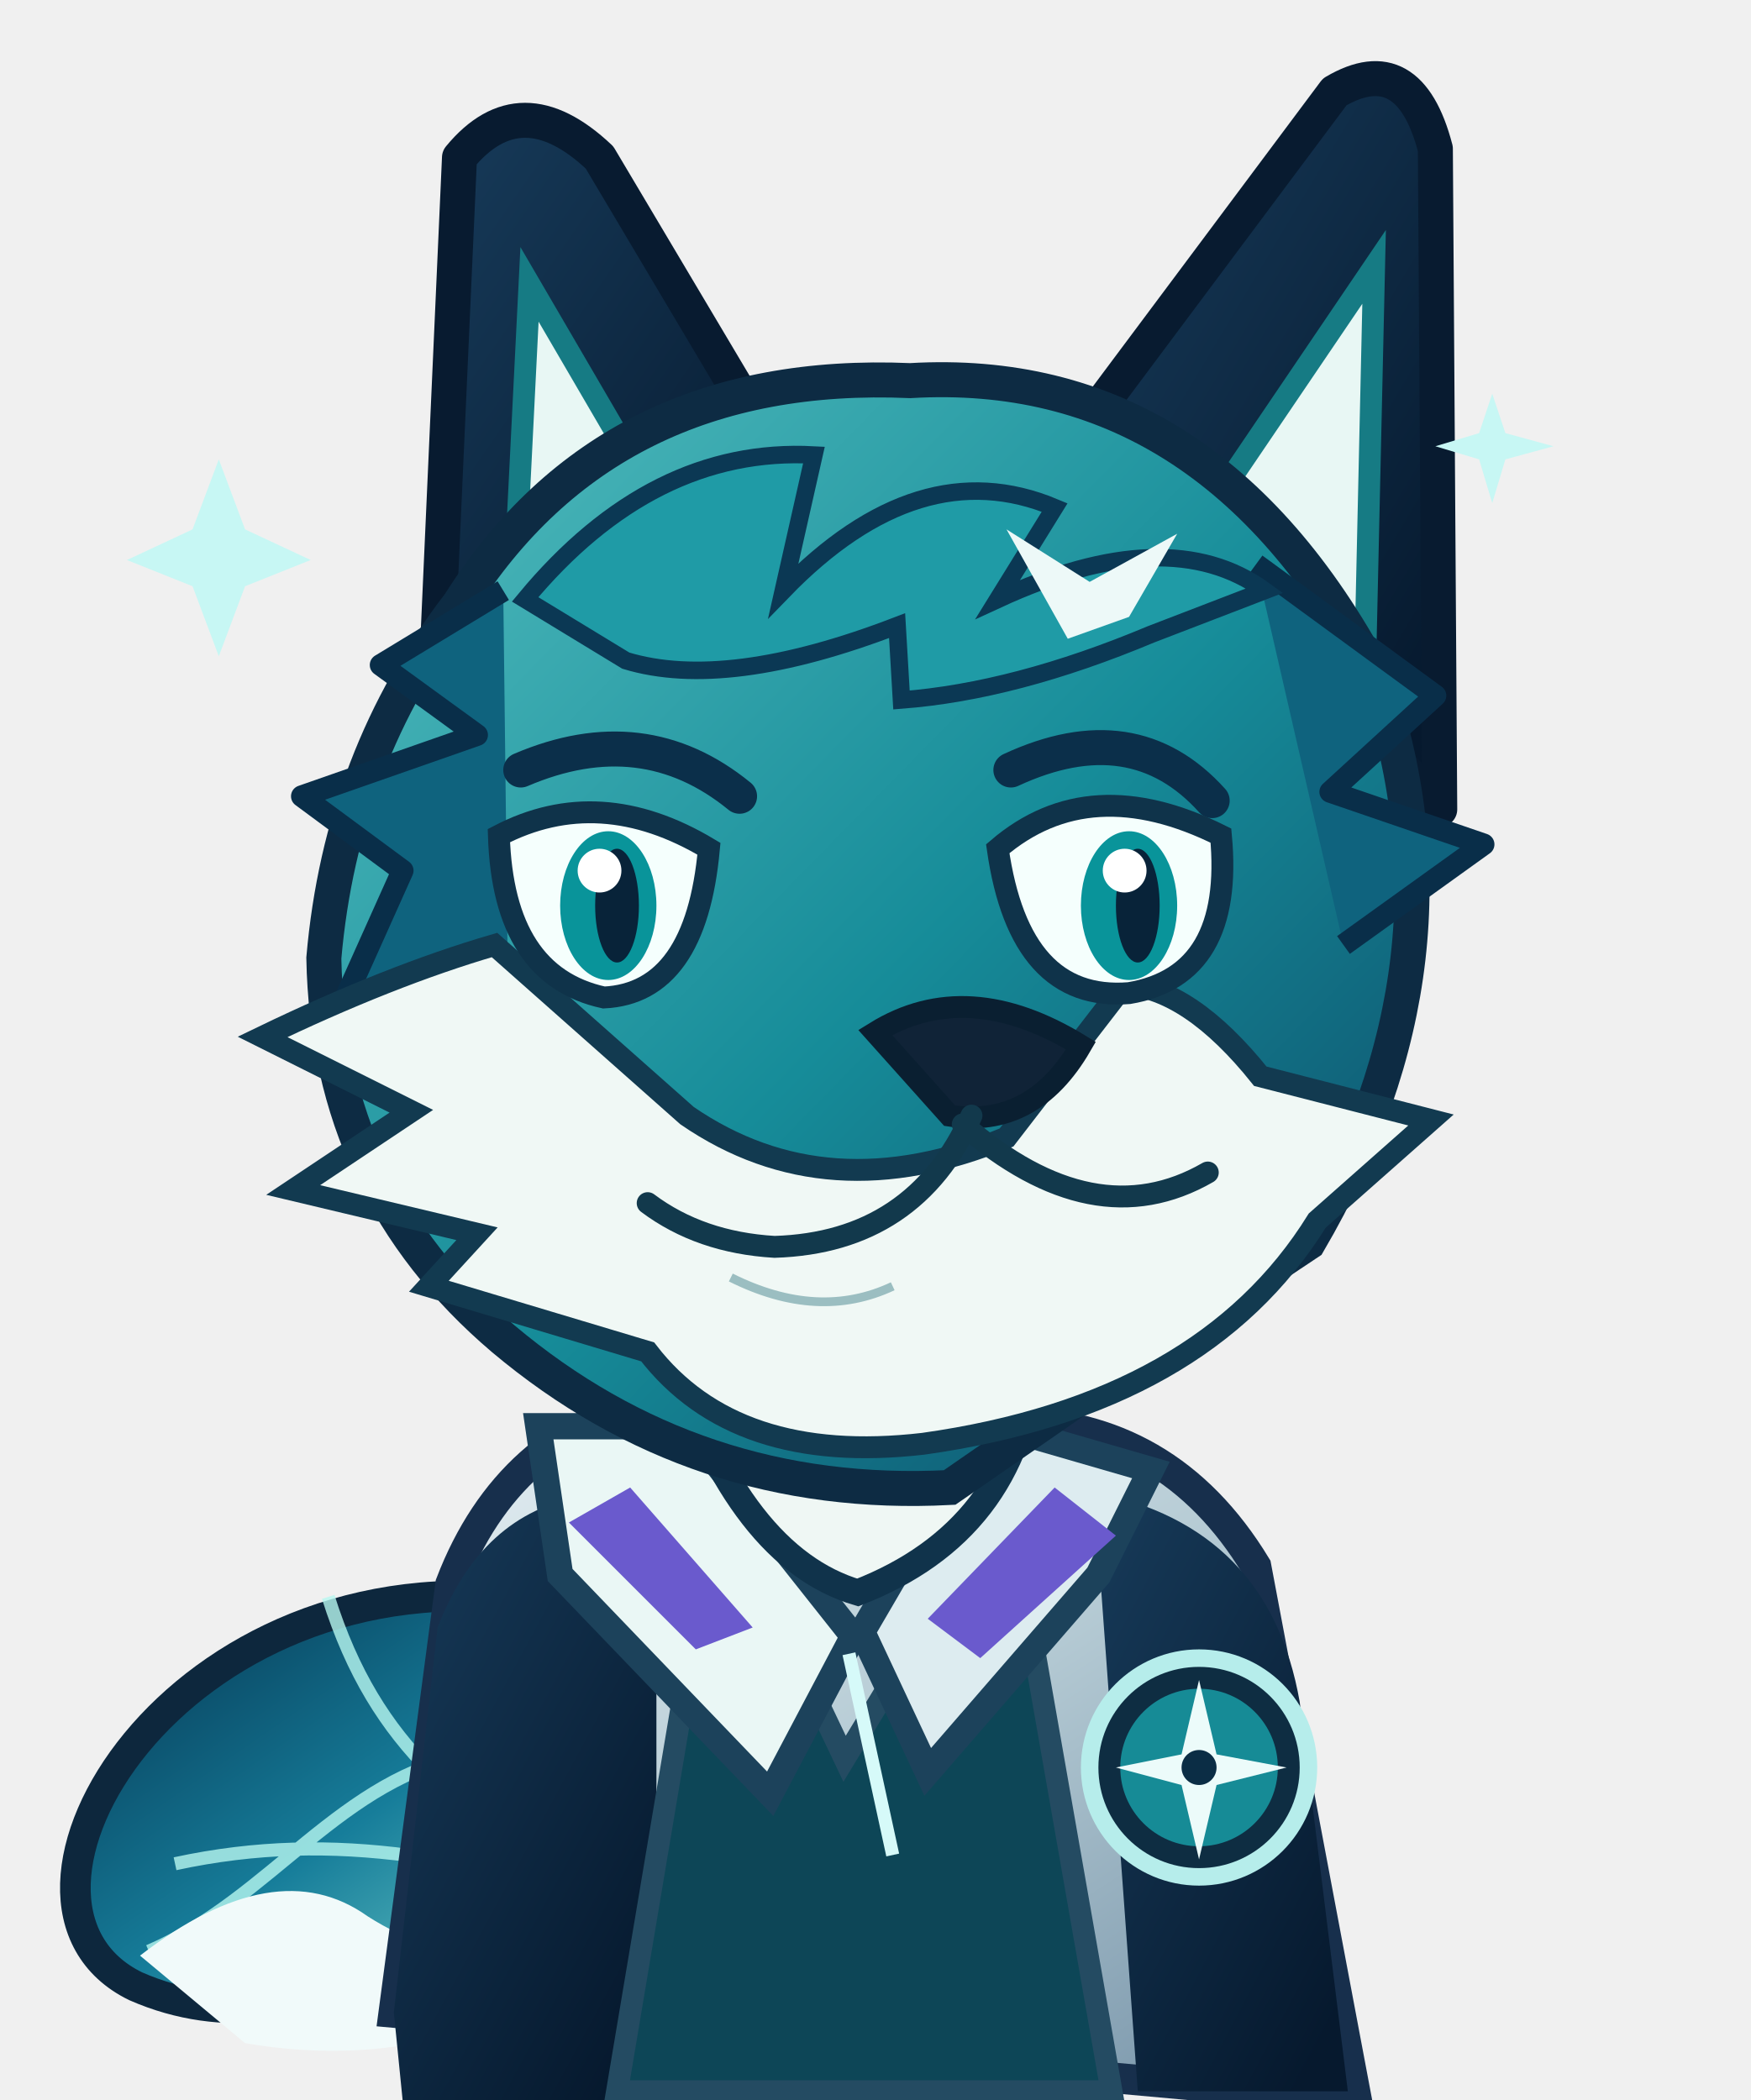
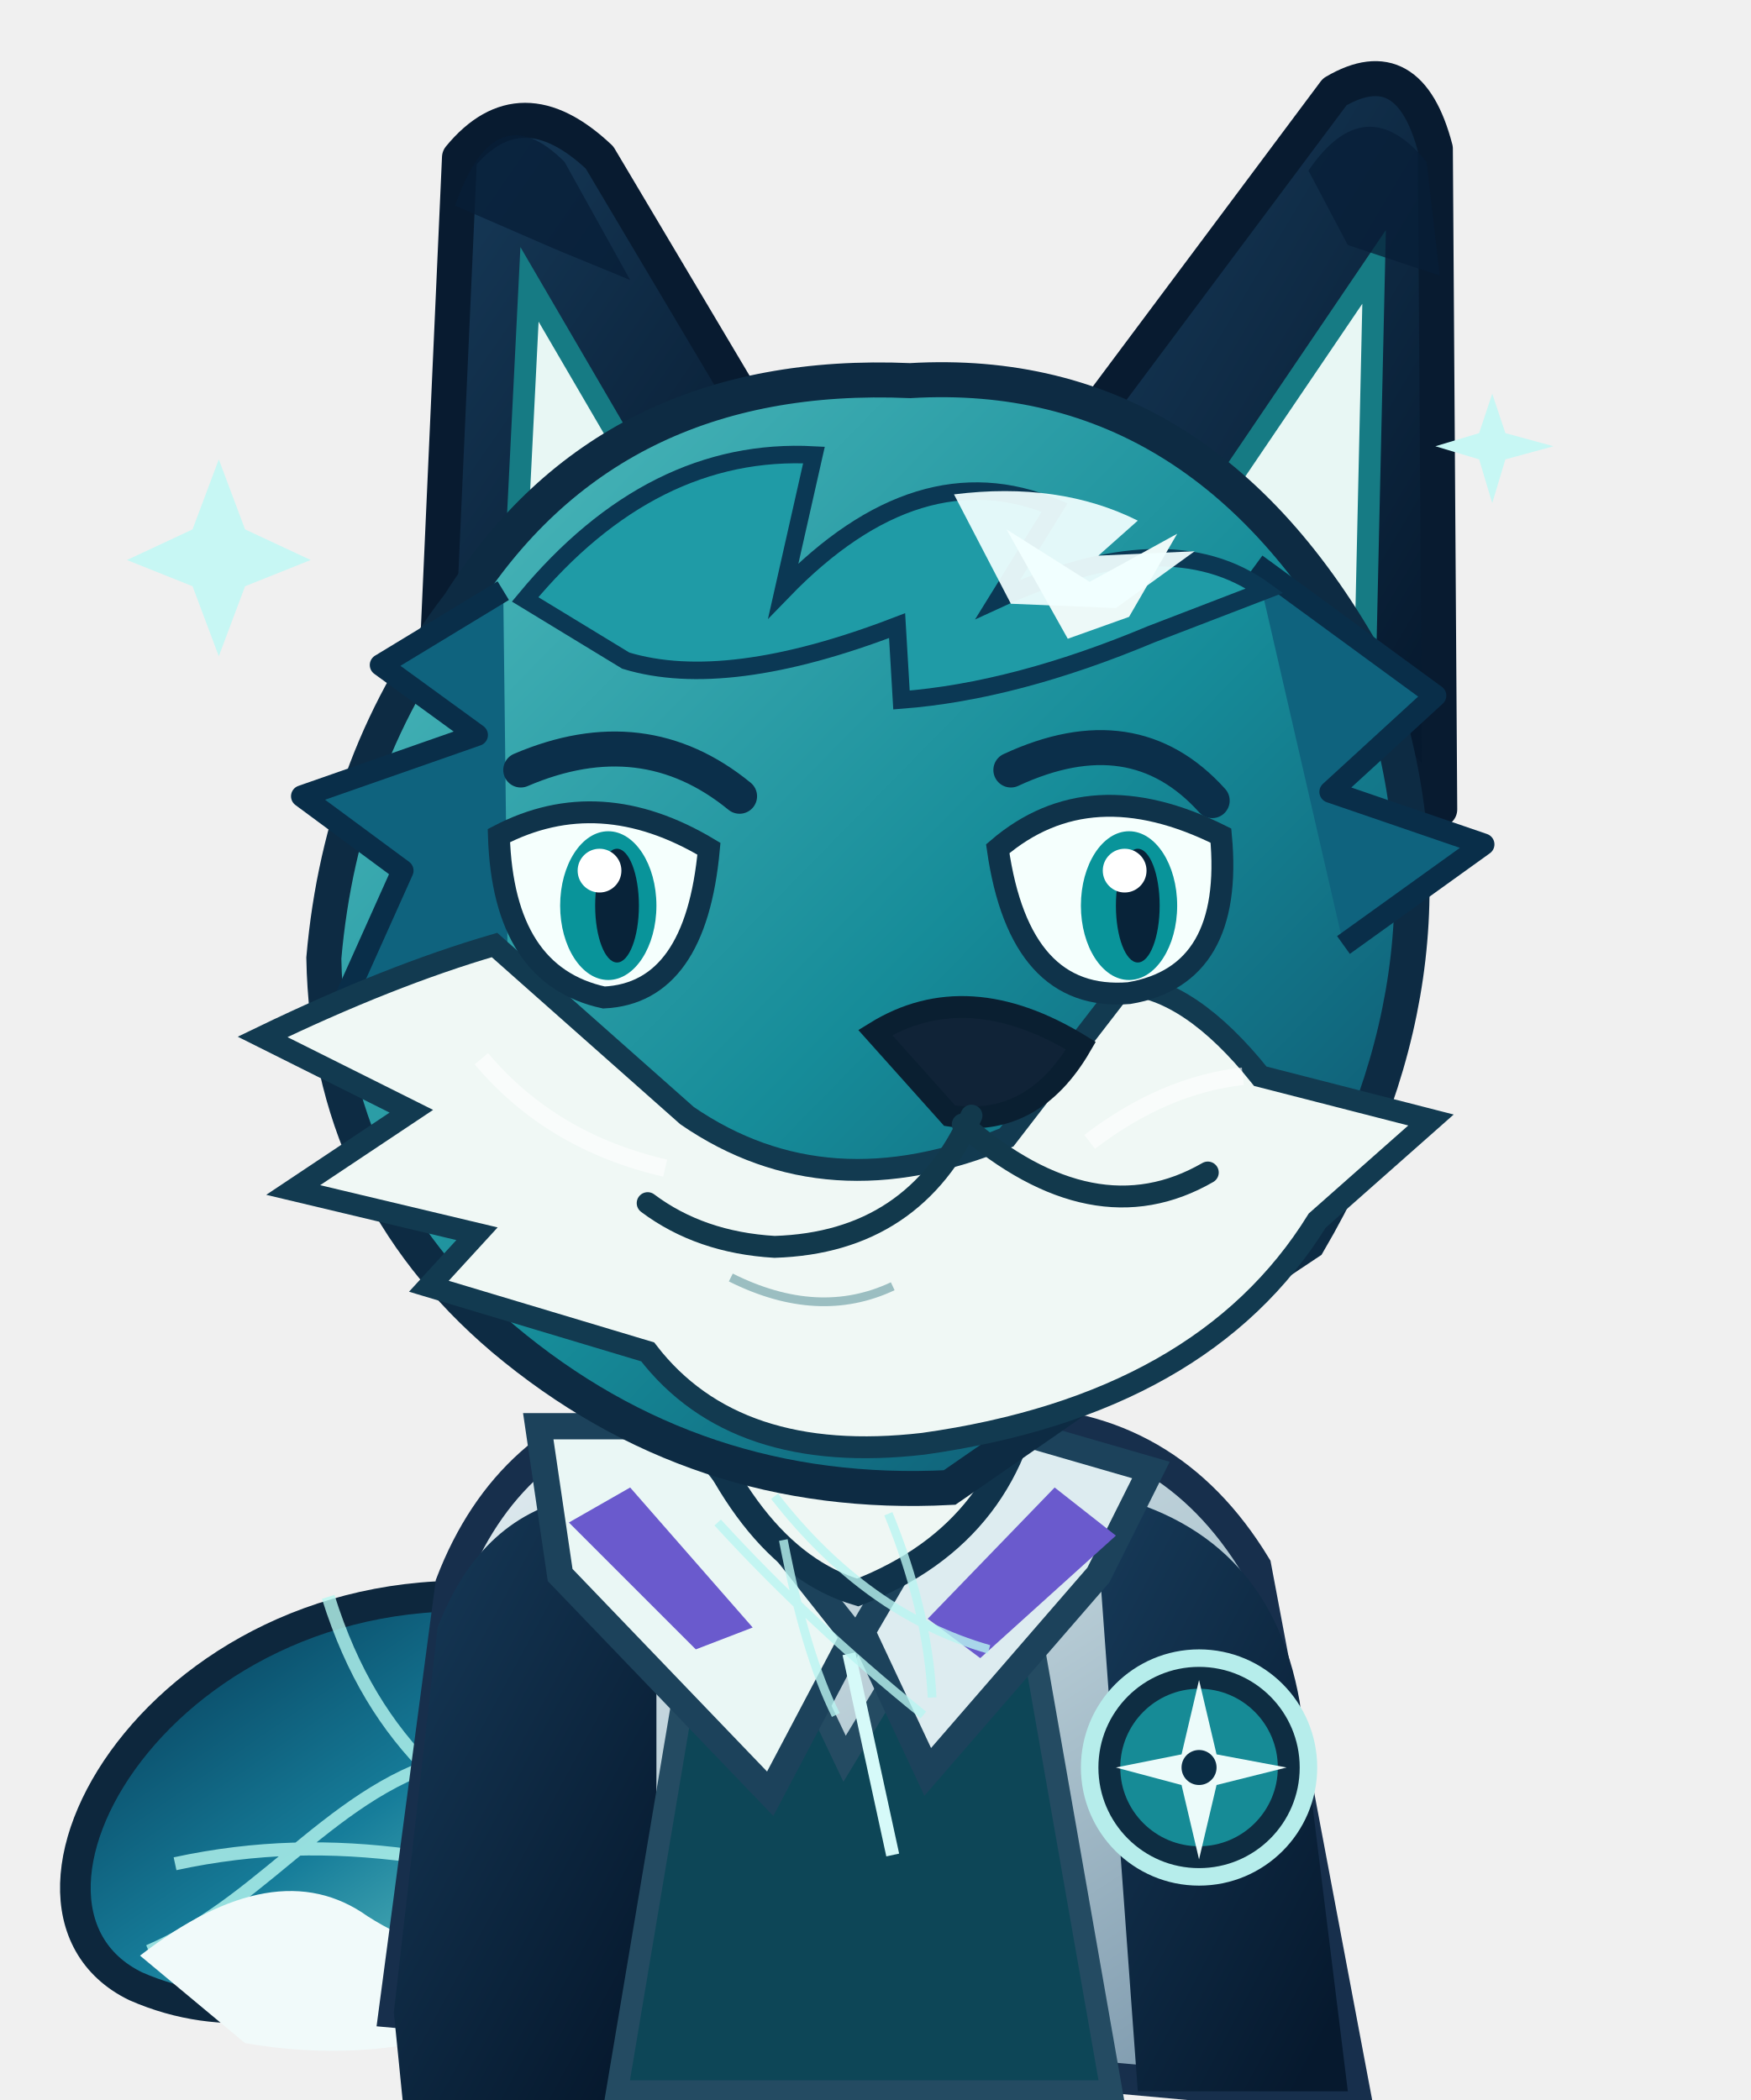
- <svg xmlns="http://www.w3.org/2000/svg" viewBox="0 0 400 480" role="img" aria-label="Navi the Navigator, teal-and-navy fox with a compass jacket">
+ <svg xmlns="http://www.w3.org/2000/svg" viewBox="0 0 400 480" role="img" aria-label="Navi the Navigator; turquoise fox with white facial markings, navy ears and coat, white forelock, celestial globe-patterned tail, and compass jacket">
  <defs>
    <linearGradient id="fur" x1="0" y1="0" x2="1" y2="1">
      <stop stop-color="#55BFC0" />
      <stop offset=".53" stop-color="#168C99" />
      <stop offset="1" stop-color="#0C4665" />
    </linearGradient>
    <linearGradient id="jacket" x1="0" y1="0" x2=".9" y2="1">
      <stop stop-color="#E8F1F5" />
      <stop offset=".5" stop-color="#B8CDD6" />
      <stop offset="1" stop-color="#7794A9" />
    </linearGradient>
    <linearGradient id="dark" x1="0" y1="0" x2=".8" y2="1">
      <stop stop-color="#173B5A" />
      <stop offset="1" stop-color="#06192E" />
    </linearGradient>
    <linearGradient id="tail" x1="0" y1="0" x2=".9" y2=".7">
      <stop stop-color="#04314D" />
      <stop offset=".55" stop-color="#167D9A" />
      <stop offset="1" stop-color="#75D2CB" />
    </linearGradient>
  </defs>
  <path d="M122 366 C40 354 -8 435 31 454 C72 472 109 435 146 439 C197 452 204 401 175 365Z" fill="url(#tail)" stroke="#0D273D" stroke-width="7" />
  <path d="M34 446 C62 434 78 406 108 401 M40 426 C77 418 109 425 151 438 M75 365 C86 400 106 414 137 433 M114 362 C120 395 141 417 162 432" fill="none" stroke="#B6F7F0" stroke-width="3" opacity=".8" />
  <path d="M32 447 Q63 423 84 438 Q112 456 150 439 Q108 476 56 467 Z" fill="#F1FAFA" />
  <path d="M90 460 L103 362 Q116 328 150 320 L230 325 Q267 325 287 358 L310 480Z" fill="url(#jacket)" stroke="#172F4C" stroke-width="7" />
  <path d="M90 460 L100 372 Q110 346 133 342 L150 372 L150 480H92Z" fill="url(#dark)" />
  <path d="M250 341 Q290 349 297 389 L308 478H260Z" fill="url(#dark)" />
  <path d="M164 341 L193 402 L230 341 L254 478H141Z" fill="#0D4657" stroke="#244B62" stroke-width="5" />
  <path d="M123 326 L157 326 L195 374 L176 410 L128 360Z" fill="#EAF7F5" stroke="#1C425B" stroke-width="6" />
  <path d="M225 325 L263 336 L251 360 L212 405 L197 373Z" fill="#DDECF0" stroke="#1C425B" stroke-width="6" />
  <path d="M130 348 L159 377 L172 372 L144 340Z" fill="#6A5ACD" />
  <path d="M241 340 L212 370 L224 379 L255 351Z" fill="#6A5ACD" />
  <path d="M194 378 L204 424" stroke="#D6FAF9" stroke-width="3" />
  <circle cx="274" cy="404" r="25" fill="#0E2D42" stroke="#B6EDEB" stroke-width="4" />
  <circle cx="274" cy="404" r="18" fill="#168B96" />
  <path d="M274 384 L278 401 L294 404 L278 408 L274 425 L270 408 L255 404 L270 401Z" fill="#ECFBFA" />
  <circle cx="274" cy="404" r="4" fill="#0B2D45" />
  <path d="M154 310 Q169 356 196 364 Q232 350 236 312 L219 292 L172 293Z" fill="#EFF7F4" stroke="#10334B" stroke-width="6" />
  <path d="M99 170 L105 36 Q119 19 137 36 L178 105Z" fill="url(#dark)" stroke="#081B30" stroke-width="8" stroke-linejoin="round" />
  <path d="M117 145 L121 65 L156 125Z" fill="#E8F7F4" stroke="#167B84" stroke-width="5" />
  <path d="M249 96 L305 21 Q322 11 328 34 L329 185Z" fill="url(#dark)" stroke="#081B30" stroke-width="8" stroke-linejoin="round" />
  <path d="M272 123 L314 61 L312 150Z" fill="#E8F7F4" stroke="#167B84" stroke-width="5" />
  <path d="M105 138 Q139 84 208 87 Q276 83 314 154 Q337 219 299 284 L269 304 L217 340 Q159 343 115 306 Q75 272 74 219 Q78 173 105 138Z" fill="url(#fur)" stroke="#0D2B43" stroke-width="8" />
  <path d="M115 135 L87 152 L109 168 L69 182 L92 199 L79 228 L116 219 M287 129 L328 159 L304 181 L339 193 L307 216" fill="#0F637E" stroke="#092E49" stroke-width="5" stroke-linejoin="round" />
  <path d="M113 216 Q89 223 60 237 L94 254 L67 272 L109 282 L98 294 L148 309 Q168 335 211 330 Q275 321 301 279 L327 256 L288 246 Q272 226 257 225 L230 260 Q189 277 157 255Z" fill="#F0F8F5" stroke="#123A50" stroke-width="5" />
  <path d="M120 137 Q149 102 186 104 L179 135 Q210 103 241 116 L228 137 Q267 119 289 135 L263 145 Q232 158 206 160 L205 143 Q166 158 143 151Z" fill="#1F9BA6" stroke="#0B3854" stroke-width="4" />
  <path d="M230 121 L249 133 L269 122 L258 141 L244 146Z" fill="#EDF9F8" />
  <path d="M119 176 Q147 164 169 182 M231 176 Q259 163 277 183" fill="none" stroke="#0B2F4A" stroke-width="8" stroke-linecap="round" />
  <path d="M114 191 Q137 179 162 194 Q159 227 138 228 Q115 223 114 191Z" fill="#F5FFFD" stroke="#0F334A" stroke-width="5" />
  <ellipse cx="139" cy="207" rx="11" ry="17" fill="#09949A" />
  <ellipse cx="141" cy="207" rx="5" ry="13" fill="#082339" />
  <circle cx="137" cy="199" r="5" fill="#fff" />
  <path d="M228 194 Q249 176 279 191 Q282 223 258 227 Q233 229 228 194Z" fill="#F5FFFD" stroke="#0F334A" stroke-width="5" />
  <ellipse cx="258" cy="207" rx="11" ry="17" fill="#09949A" />
  <ellipse cx="260" cy="207" rx="5" ry="13" fill="#082339" />
  <circle cx="257" cy="199" r="5" fill="#fff" />
  <path d="M200 236 Q221 223 247 239 Q236 258 217 255Z" fill="#102337" stroke="#0A1F31" stroke-width="5" />
  <path d="M222 255 Q209 284 177 285 Q160 284 148 275 M220 257 Q250 283 276 268" fill="none" stroke="#12394C" stroke-width="5" stroke-linecap="round" />
  <path d="M167 292 Q187 302 204 294" fill="none" stroke="#9BBEC1" stroke-width="2" />
+   <g fill="none" stroke="#b9f5f1" stroke-width="2" opacity=".8">
+     <path d="M164 348 Q185 371 211 392 M177 342 Q198 369 226 377 M179 352 Q184 378 191 392 M203 346 Q212 368 213 388" />
+   </g>
+   <path d="M218 113 Q242 110 260 119 L251 127 L273 126 L255 139 L231 138Z" fill="#f1ffff" opacity=".93" />
+   <path d="M104 47 Q113 21 129 37 L144 64 L127 57Z M299 39 Q312 20 326 37 L329 63 L308 56Z" fill="#071d37" opacity=".75" />
+   <path d="M110 242 Q126 261 152 267 M249 261 Q266 248 284 246" fill="none" stroke="#fff" stroke-width="4" opacity=".6" />
  <path d="M50 105 L56 121 L71 128 L56 134 L50 150 L44 134 L29 128 L44 121Z M341 90 L344 99 L355 102 L344 105 L341 115 L338 105 L328 102 L338 99Z" fill="#C7F7F4" />
</svg>
